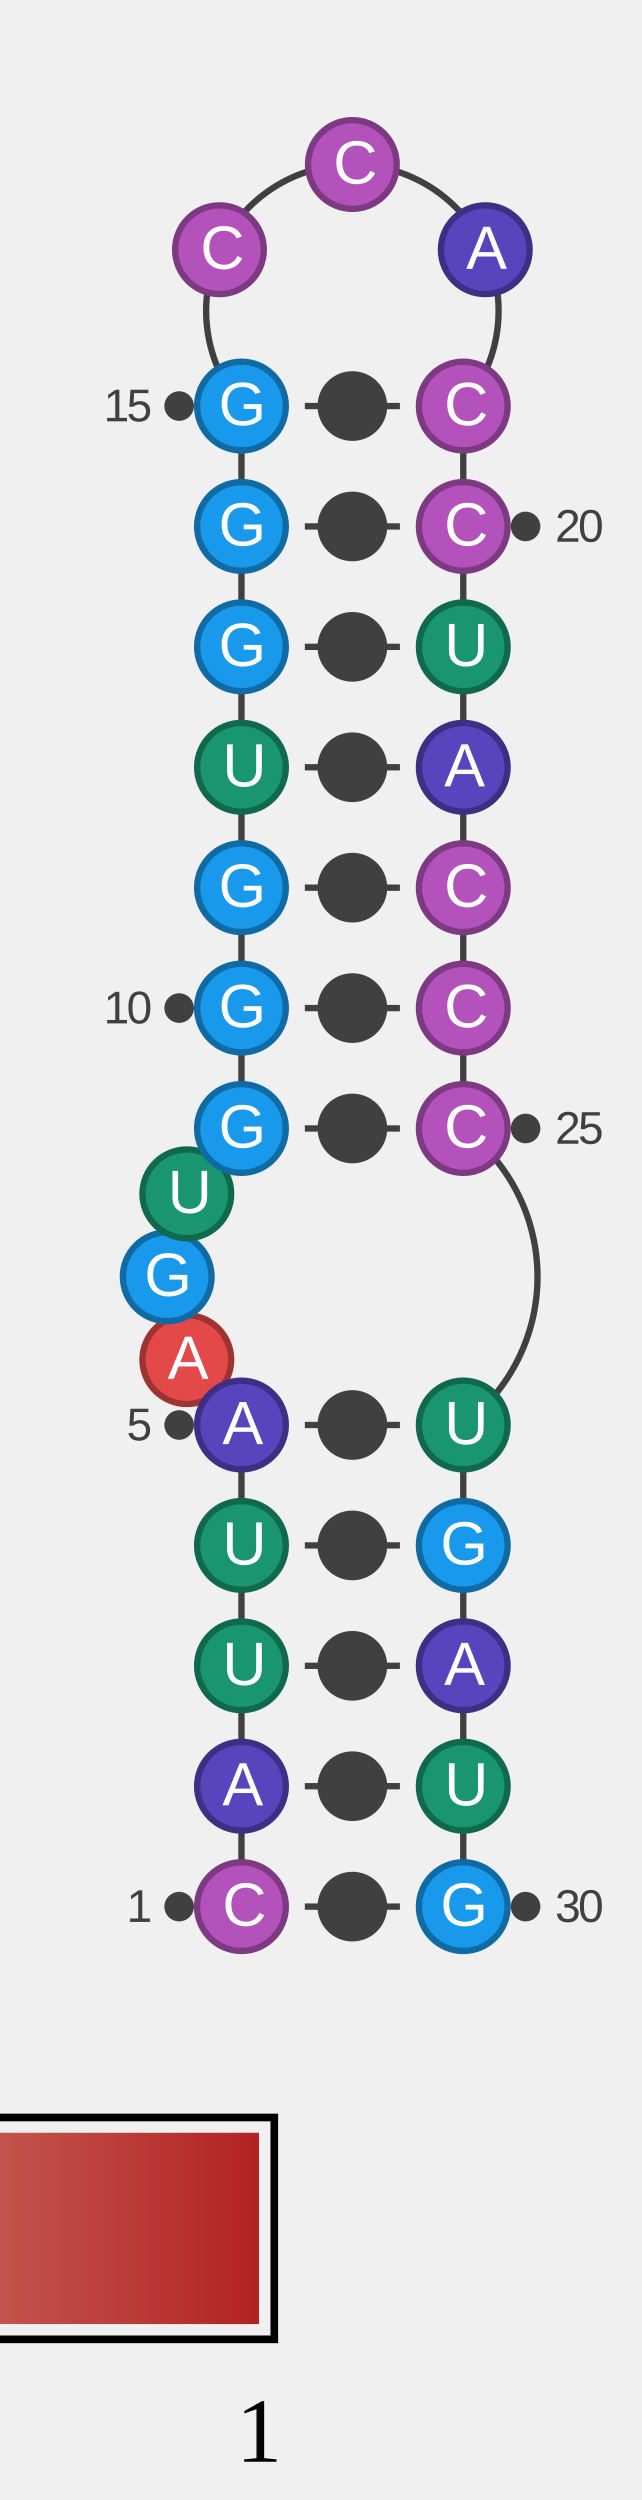
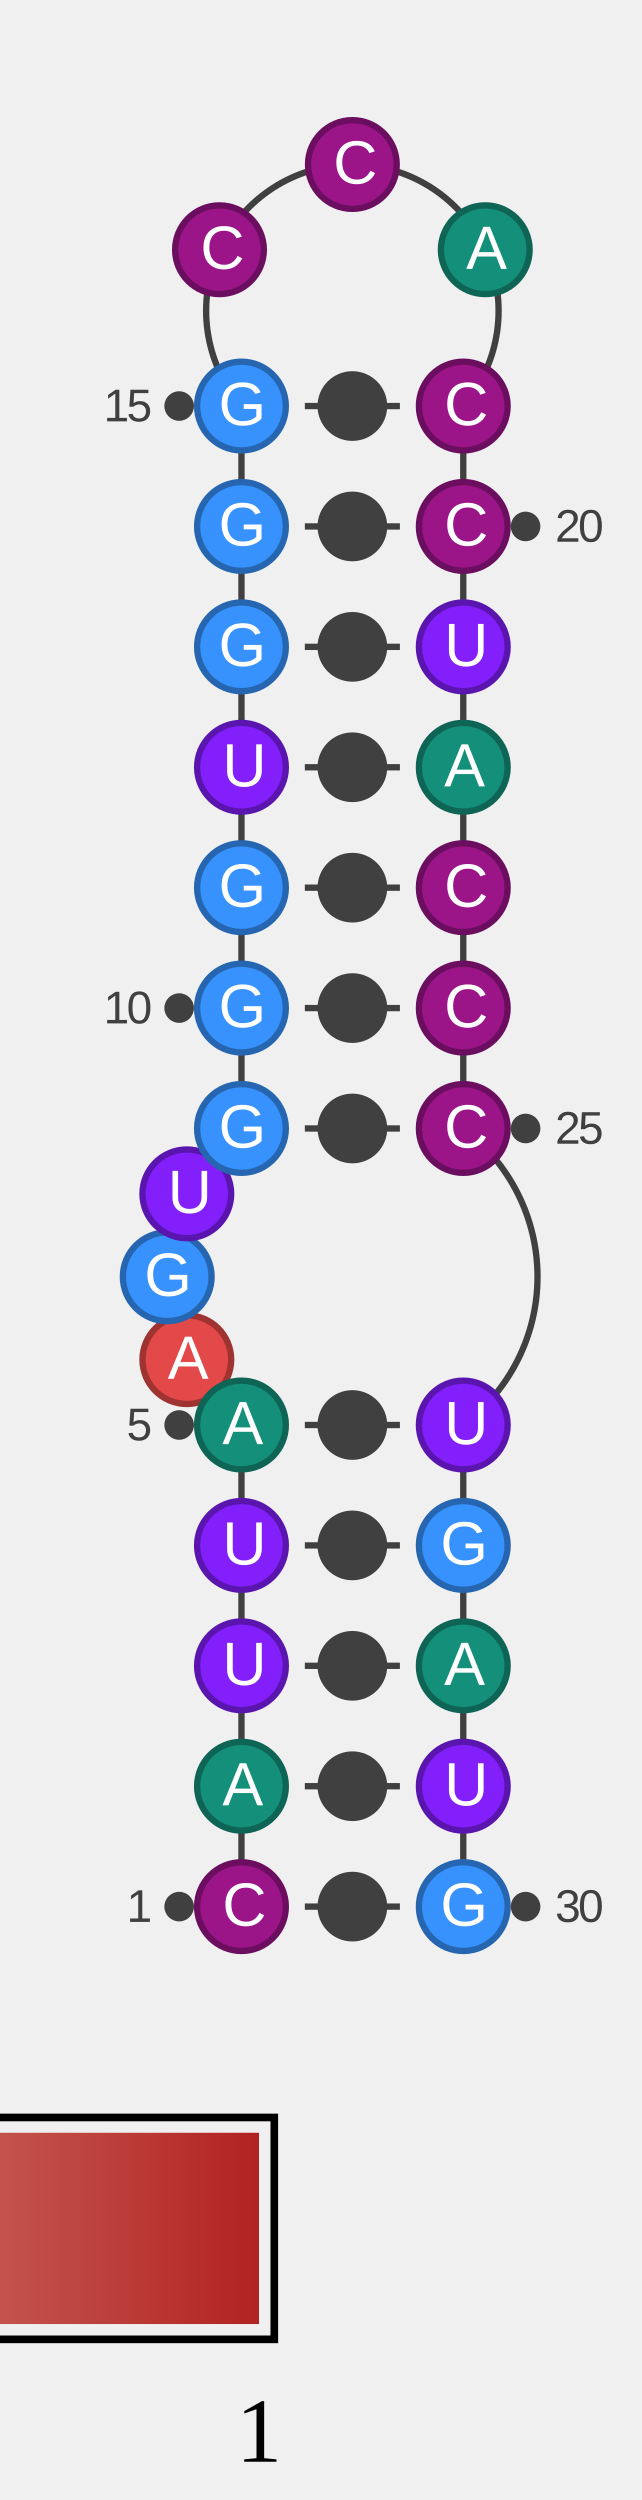
<svg xmlns="http://www.w3.org/2000/svg" width="83.854" height="326.773" viewBox="0 0 83.854 326.773">
  <path d="M 31.562 186.261 A 24.201 24.201 206.602 0 1 24.419 177.718" stroke="#404040" stroke-width="0.828" fill="none" />
  <path d="M 24.419 177.718 A 24.201 24.201 180.0 0 1 21.857 166.882" stroke="#404040" stroke-width="0.828" fill="none" />
  <path d="M 21.857 166.882 A 24.201 24.201 153.398 0 1 24.419 156.045" stroke="#404040" stroke-width="0.828" fill="none" />
  <path d="M 24.419 156.045 A 24.201 24.201 153.398 0 1 31.562 147.503" stroke="#404040" stroke-width="0.828" fill="none" />
  <path d="M 60.553 147.503 A 24.201 24.201 53.204 0 1 60.553 186.261" stroke="#404040" stroke-width="0.828" fill="none" />
  <g>
    <circle cx="24.419" cy="177.718" r="5.798" stroke="#9e3332" stroke-width="0.828" fill="#e34948" />
    <text x="21.919" y="180.218" style="fill:#ffffff;font-family:Arial;font-size:8;">A</text>
  </g>
  <g>
-     <circle cx="21.857" cy="166.882" r="5.798" stroke="#106ba5" stroke-width="0.828" fill="#1899ec" />
+     <circle cx="21.857" cy="166.882" r="5.798" stroke="#2666b1" stroke-width="0.828" fill="#3792fd" />
    <text x="18.857" y="169.382" style="fill:#ffffff;font-family:Arial;font-size:8;">G</text>
  </g>
  <g>
-     <circle cx="24.419" cy="156.045" r="5.798" stroke="#11694d" stroke-width="0.828" fill="#19966e" />
+     <circle cx="24.419" cy="156.045" r="5.798" stroke="#5b15af" stroke-width="0.828" fill="#831ffb" />
    <text x="21.919" y="158.545" style="fill:#ffffff;font-family:Arial;font-size:8;">U</text>
  </g>
  <path d="M 31.562 53.074 A 19.113 19.113 155.338 0 1 28.688 32.641" stroke="#404040" stroke-width="0.828" fill="none" />
  <path d="M 28.688 32.641 A 19.113 19.113 155.338 0 1 46.058 21.503" stroke="#404040" stroke-width="0.828" fill="none" />
  <path d="M 46.058 21.503 A 19.113 19.113 90.0 0 1 63.428 32.641" stroke="#404040" stroke-width="0.828" fill="none" />
  <path d="M 63.428 32.641 A 19.113 19.113 24.662 0 1 60.553 53.074" stroke="#404040" stroke-width="0.828" fill="none" />
  <g>
-     <circle cx="28.688" cy="32.641" r="5.798" stroke="#7d3982" stroke-width="0.828" fill="#b352ba" />
+     <circle cx="28.688" cy="32.641" r="5.798" stroke="#6c0e5f" stroke-width="0.828" fill="#9b1589" />
    <text x="26.188" y="35.141" style="fill:#ffffff;font-family:Arial;font-size:8;">C</text>
  </g>
  <g>
-     <circle cx="46.058" cy="21.503" r="5.798" stroke="#7d3982" stroke-width="0.828" fill="#b352ba" />
+     <circle cx="46.058" cy="21.503" r="5.798" stroke="#6c0e5f" stroke-width="0.828" fill="#9b1589" />
    <text x="43.558" y="24.003" style="fill:#ffffff;font-family:Arial;font-size:8;">C</text>
  </g>
  <g>
-     <circle cx="63.428" cy="32.641" r="5.798" stroke="#3d2f83" stroke-width="0.828" fill="#5844bc" />
+     <circle cx="63.428" cy="32.641" r="5.798" stroke="#0e6455" stroke-width="0.828" fill="#14907a" />
    <text x="60.928" y="35.141" style="fill:#ffffff;font-family:Arial;font-size:8;">A</text>
  </g>
  <line x1="31.562" y1="243.415" x2="31.562" y2="239.273" stroke="#404040" stroke-width="0.828" />
  <line x1="31.562" y1="227.677" x2="31.562" y2="223.535" stroke="#404040" stroke-width="0.828" />
  <line x1="31.562" y1="211.939" x2="31.562" y2="207.797" stroke="#404040" stroke-width="0.828" />
  <line x1="31.562" y1="196.201" x2="31.562" y2="192.059" stroke="#404040" stroke-width="0.828" />
  <line x1="60.553" y1="192.059" x2="60.553" y2="196.201" stroke="#404040" stroke-width="0.828" />
  <line x1="60.553" y1="207.797" x2="60.553" y2="211.939" stroke="#404040" stroke-width="0.828" />
  <line x1="60.553" y1="223.535" x2="60.553" y2="227.677" stroke="#404040" stroke-width="0.828" />
  <line x1="60.553" y1="239.273" x2="60.553" y2="243.415" stroke="#404040" stroke-width="0.828" />
  <line x1="39.845" y1="249.213" x2="41.916" y2="249.213" stroke="#404040" stroke-width="0.828" />
  <circle cx="46.058" cy="249.213" r="4.142" stroke="#404040" stroke-width="0.828" fill="#404040" />
  <line x1="50.199" y1="249.213" x2="52.27" y2="249.213" stroke="#404040" stroke-width="0.828" />
  <g>
-     <circle cx="31.562" cy="249.213" r="5.798" stroke="#7d3982" stroke-width="0.828" fill="#b352ba" />
+     <circle cx="31.562" cy="249.213" r="5.798" stroke="#6c0e5f" stroke-width="0.828" fill="#9b1589" />
    <text x="29.062" y="251.713" style="fill:#ffffff;font-family:Arial;font-size:8;">C</text>
  </g>
  <g>
    <text x="16.552" y="251.213" style="fill:#404040;font-family:Arial;font-size:6;">1</text>
  </g>
  <g>
    <circle cx="23.417" cy="249.213" r="1.933" stroke-width="0.0" fill="#404040" />
  </g>
  <g>
-     <circle cx="60.553" cy="249.213" r="5.798" stroke="#106ba5" stroke-width="0.828" fill="#1899ec" />
+     <circle cx="60.553" cy="249.213" r="5.798" stroke="#2666b1" stroke-width="0.828" fill="#3792fd" />
    <text x="57.553" y="251.713" style="fill:#ffffff;font-family:Arial;font-size:8;">G</text>
  </g>
  <g>
    <text x="72.564" y="251.213" style="fill:#404040;font-family:Arial;font-size:6;">3</text>
  </g>
  <g>
    <text x="75.564" y="251.213" style="fill:#404040;font-family:Arial;font-size:6;">0</text>
  </g>
  <g>
    <circle cx="68.698" cy="249.213" r="1.933" stroke-width="0.0" fill="#404040" />
  </g>
  <line x1="39.845" y1="233.475" x2="41.916" y2="233.475" stroke="#404040" stroke-width="0.828" />
  <circle cx="46.058" cy="233.475" r="4.142" stroke="#404040" stroke-width="0.828" fill="#404040" />
  <line x1="50.199" y1="233.475" x2="52.27" y2="233.475" stroke="#404040" stroke-width="0.828" />
  <g>
-     <circle cx="31.562" cy="233.475" r="5.798" stroke="#3d2f83" stroke-width="0.828" fill="#5844bc" />
+     <circle cx="31.562" cy="233.475" r="5.798" stroke="#0e6455" stroke-width="0.828" fill="#14907a" />
    <text x="29.062" y="235.975" style="fill:#ffffff;font-family:Arial;font-size:8;">A</text>
  </g>
  <g>
-     <circle cx="60.553" cy="233.475" r="5.798" stroke="#11694d" stroke-width="0.828" fill="#19966e" />
+     <circle cx="60.553" cy="233.475" r="5.798" stroke="#5b15af" stroke-width="0.828" fill="#831ffb" />
    <text x="58.053" y="235.975" style="fill:#ffffff;font-family:Arial;font-size:8;">U</text>
  </g>
  <line x1="39.845" y1="217.737" x2="41.916" y2="217.737" stroke="#404040" stroke-width="0.828" />
  <circle cx="46.058" cy="217.737" r="4.142" stroke="#404040" stroke-width="0.828" fill="#404040" />
  <line x1="50.199" y1="217.737" x2="52.27" y2="217.737" stroke="#404040" stroke-width="0.828" />
  <g>
-     <circle cx="31.562" cy="217.737" r="5.798" stroke="#11694d" stroke-width="0.828" fill="#19966e" />
+     <circle cx="31.562" cy="217.737" r="5.798" stroke="#5b15af" stroke-width="0.828" fill="#831ffb" />
    <text x="29.062" y="220.237" style="fill:#ffffff;font-family:Arial;font-size:8;">U</text>
  </g>
  <g>
-     <circle cx="60.553" cy="217.737" r="5.798" stroke="#3d2f83" stroke-width="0.828" fill="#5844bc" />
+     <circle cx="60.553" cy="217.737" r="5.798" stroke="#0e6455" stroke-width="0.828" fill="#14907a" />
    <text x="58.053" y="220.237" style="fill:#ffffff;font-family:Arial;font-size:8;">A</text>
  </g>
  <line x1="39.845" y1="201.999" x2="41.916" y2="201.999" stroke="#404040" stroke-width="0.828" />
  <circle cx="46.058" cy="201.999" r="4.142" stroke="#404040" stroke-width="0.828" fill="#404040" />
  <line x1="50.199" y1="201.999" x2="52.27" y2="201.999" stroke="#404040" stroke-width="0.828" />
  <g>
-     <circle cx="31.562" cy="201.999" r="5.798" stroke="#11694d" stroke-width="0.828" fill="#19966e" />
+     <circle cx="31.562" cy="201.999" r="5.798" stroke="#5b15af" stroke-width="0.828" fill="#831ffb" />
    <text x="29.062" y="204.499" style="fill:#ffffff;font-family:Arial;font-size:8;">U</text>
  </g>
  <g>
-     <circle cx="60.553" cy="201.999" r="5.798" stroke="#106ba5" stroke-width="0.828" fill="#1899ec" />
+     <circle cx="60.553" cy="201.999" r="5.798" stroke="#2666b1" stroke-width="0.828" fill="#3792fd" />
    <text x="57.553" y="204.499" style="fill:#ffffff;font-family:Arial;font-size:8;">G</text>
  </g>
  <line x1="39.845" y1="186.261" x2="41.916" y2="186.261" stroke="#404040" stroke-width="0.828" />
  <circle cx="46.058" cy="186.261" r="4.142" stroke="#404040" stroke-width="0.828" fill="#404040" />
  <line x1="50.199" y1="186.261" x2="52.27" y2="186.261" stroke="#404040" stroke-width="0.828" />
  <g>
-     <circle cx="31.562" cy="186.261" r="5.798" stroke="#3d2f83" stroke-width="0.828" fill="#5844bc" />
+     <circle cx="31.562" cy="186.261" r="5.798" stroke="#0e6455" stroke-width="0.828" fill="#14907a" />
    <text x="29.062" y="188.761" style="fill:#ffffff;font-family:Arial;font-size:8;">A</text>
  </g>
  <g>
    <text x="16.552" y="188.261" style="fill:#404040;font-family:Arial;font-size:6;">5</text>
  </g>
  <g>
    <circle cx="23.417" cy="186.261" r="1.933" stroke-width="0.0" fill="#404040" />
  </g>
  <g>
-     <circle cx="60.553" cy="186.261" r="5.798" stroke="#11694d" stroke-width="0.828" fill="#19966e" />
+     <circle cx="60.553" cy="186.261" r="5.798" stroke="#5b15af" stroke-width="0.828" fill="#831ffb" />
    <text x="58.053" y="188.761" style="fill:#ffffff;font-family:Arial;font-size:8;">U</text>
  </g>
  <line x1="31.562" y1="141.704" x2="31.562" y2="137.563" stroke="#404040" stroke-width="0.828" />
  <line x1="31.562" y1="125.966" x2="31.562" y2="121.825" stroke="#404040" stroke-width="0.828" />
  <line x1="31.562" y1="110.228" x2="31.562" y2="106.087" stroke="#404040" stroke-width="0.828" />
  <line x1="31.562" y1="94.49" x2="31.562" y2="90.349" stroke="#404040" stroke-width="0.828" />
  <line x1="31.562" y1="78.752" x2="31.562" y2="74.611" stroke="#404040" stroke-width="0.828" />
  <line x1="31.562" y1="63.014" x2="31.562" y2="58.873" stroke="#404040" stroke-width="0.828" />
  <line x1="60.553" y1="58.873" x2="60.553" y2="63.014" stroke="#404040" stroke-width="0.828" />
  <line x1="60.553" y1="74.611" x2="60.553" y2="78.752" stroke="#404040" stroke-width="0.828" />
  <line x1="60.553" y1="90.349" x2="60.553" y2="94.49" stroke="#404040" stroke-width="0.828" />
  <line x1="60.553" y1="106.087" x2="60.553" y2="110.228" stroke="#404040" stroke-width="0.828" />
  <line x1="60.553" y1="121.825" x2="60.553" y2="125.966" stroke="#404040" stroke-width="0.828" />
  <line x1="60.553" y1="137.563" x2="60.553" y2="141.704" stroke="#404040" stroke-width="0.828" />
  <line x1="39.845" y1="147.503" x2="41.916" y2="147.503" stroke="#404040" stroke-width="0.828" />
  <circle cx="46.058" cy="147.503" r="4.142" stroke="#404040" stroke-width="0.828" fill="#404040" />
  <line x1="50.199" y1="147.503" x2="52.27" y2="147.503" stroke="#404040" stroke-width="0.828" />
  <g>
-     <circle cx="31.562" cy="147.503" r="5.798" stroke="#106ba5" stroke-width="0.828" fill="#1899ec" />
+     <circle cx="31.562" cy="147.503" r="5.798" stroke="#2666b1" stroke-width="0.828" fill="#3792fd" />
    <text x="28.562" y="150.003" style="fill:#ffffff;font-family:Arial;font-size:8;">G</text>
  </g>
  <g>
-     <circle cx="60.553" cy="147.503" r="5.798" stroke="#7d3982" stroke-width="0.828" fill="#b352ba" />
+     <circle cx="60.553" cy="147.503" r="5.798" stroke="#6c0e5f" stroke-width="0.828" fill="#9b1589" />
    <text x="58.053" y="150.003" style="fill:#ffffff;font-family:Arial;font-size:8;">C</text>
  </g>
  <g>
    <text x="72.564" y="149.503" style="fill:#404040;font-family:Arial;font-size:6;">2</text>
  </g>
  <g>
    <text x="75.564" y="149.503" style="fill:#404040;font-family:Arial;font-size:6;">5</text>
  </g>
  <g>
    <circle cx="68.698" cy="147.503" r="1.933" stroke-width="0.0" fill="#404040" />
  </g>
  <line x1="39.845" y1="131.765" x2="41.916" y2="131.765" stroke="#404040" stroke-width="0.828" />
  <circle cx="46.058" cy="131.765" r="4.142" stroke="#404040" stroke-width="0.828" fill="#404040" />
  <line x1="50.199" y1="131.765" x2="52.27" y2="131.765" stroke="#404040" stroke-width="0.828" />
  <g>
-     <circle cx="31.562" cy="131.765" r="5.798" stroke="#106ba5" stroke-width="0.828" fill="#1899ec" />
+     <circle cx="31.562" cy="131.765" r="5.798" stroke="#2666b1" stroke-width="0.828" fill="#3792fd" />
    <text x="28.562" y="134.265" style="fill:#ffffff;font-family:Arial;font-size:8;">G</text>
  </g>
  <g>
    <text x="16.552" y="133.765" style="fill:#404040;font-family:Arial;font-size:6;">0</text>
  </g>
  <g>
    <text x="13.552" y="133.765" style="fill:#404040;font-family:Arial;font-size:6;">1</text>
  </g>
  <g>
    <circle cx="23.417" cy="131.765" r="1.933" stroke-width="0.0" fill="#404040" />
  </g>
  <g>
-     <circle cx="60.553" cy="131.765" r="5.798" stroke="#7d3982" stroke-width="0.828" fill="#b352ba" />
+     <circle cx="60.553" cy="131.765" r="5.798" stroke="#6c0e5f" stroke-width="0.828" fill="#9b1589" />
    <text x="58.053" y="134.265" style="fill:#ffffff;font-family:Arial;font-size:8;">C</text>
  </g>
  <line x1="39.845" y1="116.027" x2="41.916" y2="116.027" stroke="#404040" stroke-width="0.828" />
  <circle cx="46.058" cy="116.027" r="4.142" stroke="#404040" stroke-width="0.828" fill="#404040" />
  <line x1="50.199" y1="116.027" x2="52.27" y2="116.027" stroke="#404040" stroke-width="0.828" />
  <g>
-     <circle cx="31.562" cy="116.027" r="5.798" stroke="#106ba5" stroke-width="0.828" fill="#1899ec" />
+     <circle cx="31.562" cy="116.027" r="5.798" stroke="#2666b1" stroke-width="0.828" fill="#3792fd" />
    <text x="28.562" y="118.527" style="fill:#ffffff;font-family:Arial;font-size:8;">G</text>
  </g>
  <g>
-     <circle cx="60.553" cy="116.027" r="5.798" stroke="#7d3982" stroke-width="0.828" fill="#b352ba" />
+     <circle cx="60.553" cy="116.027" r="5.798" stroke="#6c0e5f" stroke-width="0.828" fill="#9b1589" />
    <text x="58.053" y="118.527" style="fill:#ffffff;font-family:Arial;font-size:8;">C</text>
  </g>
  <line x1="39.845" y1="100.289" x2="41.916" y2="100.289" stroke="#404040" stroke-width="0.828" />
  <circle cx="46.058" cy="100.289" r="4.142" stroke="#404040" stroke-width="0.828" fill="#404040" />
  <line x1="50.199" y1="100.289" x2="52.27" y2="100.289" stroke="#404040" stroke-width="0.828" />
  <g>
-     <circle cx="31.562" cy="100.289" r="5.798" stroke="#11694d" stroke-width="0.828" fill="#19966e" />
+     <circle cx="31.562" cy="100.289" r="5.798" stroke="#5b15af" stroke-width="0.828" fill="#831ffb" />
    <text x="29.062" y="102.789" style="fill:#ffffff;font-family:Arial;font-size:8;">U</text>
  </g>
  <g>
-     <circle cx="60.553" cy="100.289" r="5.798" stroke="#3d2f83" stroke-width="0.828" fill="#5844bc" />
+     <circle cx="60.553" cy="100.289" r="5.798" stroke="#0e6455" stroke-width="0.828" fill="#14907a" />
    <text x="58.053" y="102.789" style="fill:#ffffff;font-family:Arial;font-size:8;">A</text>
  </g>
  <line x1="39.845" y1="84.55" x2="41.916" y2="84.55" stroke="#404040" stroke-width="0.828" />
  <circle cx="46.058" cy="84.55" r="4.142" stroke="#404040" stroke-width="0.828" fill="#404040" />
  <line x1="50.199" y1="84.55" x2="52.27" y2="84.55" stroke="#404040" stroke-width="0.828" />
  <g>
-     <circle cx="31.562" cy="84.55" r="5.798" stroke="#106ba5" stroke-width="0.828" fill="#1899ec" />
+     <circle cx="31.562" cy="84.55" r="5.798" stroke="#2666b1" stroke-width="0.828" fill="#3792fd" />
    <text x="28.562" y="87.05" style="fill:#ffffff;font-family:Arial;font-size:8;">G</text>
  </g>
  <g>
-     <circle cx="60.553" cy="84.55" r="5.798" stroke="#11694d" stroke-width="0.828" fill="#19966e" />
+     <circle cx="60.553" cy="84.55" r="5.798" stroke="#5b15af" stroke-width="0.828" fill="#831ffb" />
    <text x="58.053" y="87.05" style="fill:#ffffff;font-family:Arial;font-size:8;">U</text>
  </g>
  <line x1="39.845" y1="68.812" x2="41.916" y2="68.812" stroke="#404040" stroke-width="0.828" />
  <circle cx="46.058" cy="68.812" r="4.142" stroke="#404040" stroke-width="0.828" fill="#404040" />
  <line x1="50.199" y1="68.812" x2="52.27" y2="68.812" stroke="#404040" stroke-width="0.828" />
  <g>
-     <circle cx="31.562" cy="68.812" r="5.798" stroke="#106ba5" stroke-width="0.828" fill="#1899ec" />
+     <circle cx="31.562" cy="68.812" r="5.798" stroke="#2666b1" stroke-width="0.828" fill="#3792fd" />
    <text x="28.562" y="71.312" style="fill:#ffffff;font-family:Arial;font-size:8;">G</text>
  </g>
  <g>
-     <circle cx="60.553" cy="68.812" r="5.798" stroke="#7d3982" stroke-width="0.828" fill="#b352ba" />
+     <circle cx="60.553" cy="68.812" r="5.798" stroke="#6c0e5f" stroke-width="0.828" fill="#9b1589" />
    <text x="58.053" y="71.312" style="fill:#ffffff;font-family:Arial;font-size:8;">C</text>
  </g>
  <g>
    <text x="72.564" y="70.812" style="fill:#404040;font-family:Arial;font-size:6;">2</text>
  </g>
  <g>
    <text x="75.564" y="70.812" style="fill:#404040;font-family:Arial;font-size:6;">0</text>
  </g>
  <g>
    <circle cx="68.698" cy="68.812" r="1.933" stroke-width="0.0" fill="#404040" />
  </g>
  <line x1="39.845" y1="53.074" x2="41.916" y2="53.074" stroke="#404040" stroke-width="0.828" />
  <circle cx="46.058" cy="53.074" r="4.142" stroke="#404040" stroke-width="0.828" fill="#404040" />
  <line x1="50.199" y1="53.074" x2="52.27" y2="53.074" stroke="#404040" stroke-width="0.828" />
  <g>
-     <circle cx="31.562" cy="53.074" r="5.798" stroke="#106ba5" stroke-width="0.828" fill="#1899ec" />
+     <circle cx="31.562" cy="53.074" r="5.798" stroke="#2666b1" stroke-width="0.828" fill="#3792fd" />
    <text x="28.562" y="55.574" style="fill:#ffffff;font-family:Arial;font-size:8;">G</text>
  </g>
  <g>
    <text x="16.552" y="55.074" style="fill:#404040;font-family:Arial;font-size:6;">5</text>
  </g>
  <g>
    <text x="13.552" y="55.074" style="fill:#404040;font-family:Arial;font-size:6;">1</text>
  </g>
  <g>
    <circle cx="23.417" cy="53.074" r="1.933" stroke-width="0.0" fill="#404040" />
  </g>
  <g>
-     <circle cx="60.553" cy="53.074" r="5.798" stroke="#7d3982" stroke-width="0.828" fill="#b352ba" />
+     <circle cx="60.553" cy="53.074" r="5.798" stroke="#6c0e5f" stroke-width="0.828" fill="#9b1589" />
    <text x="58.053" y="55.574" style="fill:#ffffff;font-family:Arial;font-size:8;">C</text>
  </g>
  <defs>
    <linearGradient id="reactivities_scale" x1="0%" x2="100%" y1="0%" y2="0%">
      <stop offset="0%" stop-color="lightyellow" />
      <stop offset="100%" stop-color="firebrick" />
    </linearGradient>
  </defs>
  <rect fill="url(#reactivities_scale)" x="-116.146" y="278.773" width="150" height="25" />
  <rect fill="none" x="-118.146" y="276.773" width="154" height="29" stroke="black" stroke-width="1" />
  <text text-anchor="middle" x="-116.146" y="321.773">0</text>
  <text text-anchor="middle" x="33.854" y="321.773">1</text>
  <text text-anchor="start" x="-118.146" y="271.773">Reactivity</text>
</svg>
